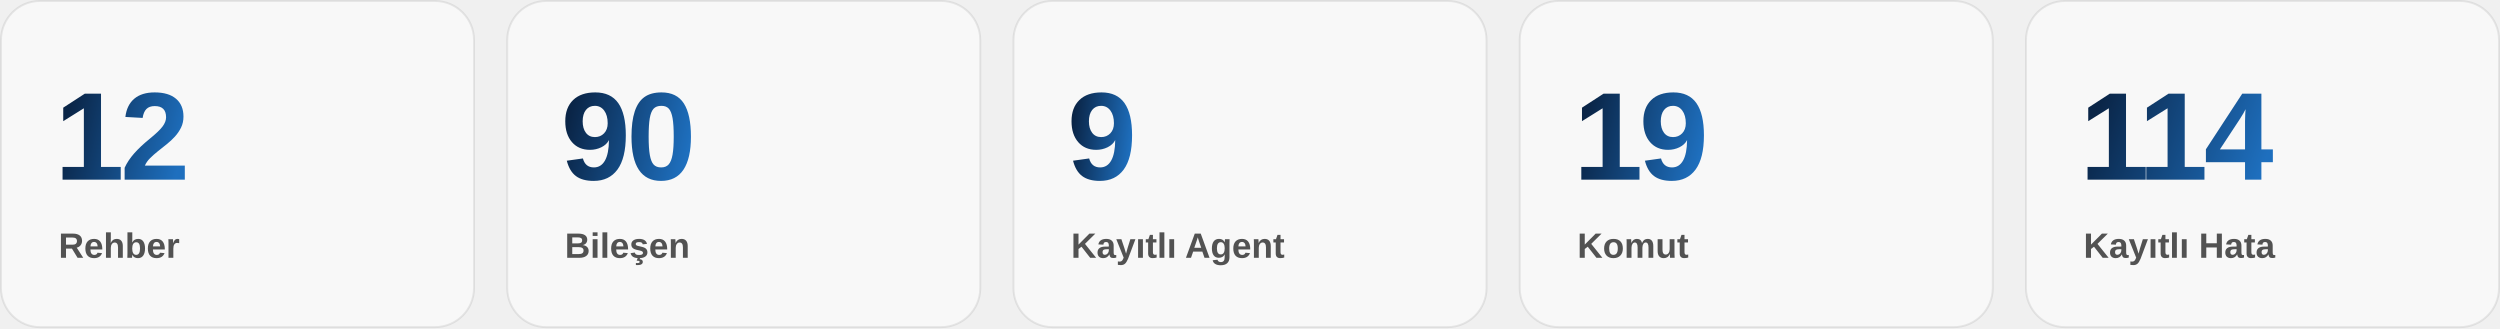
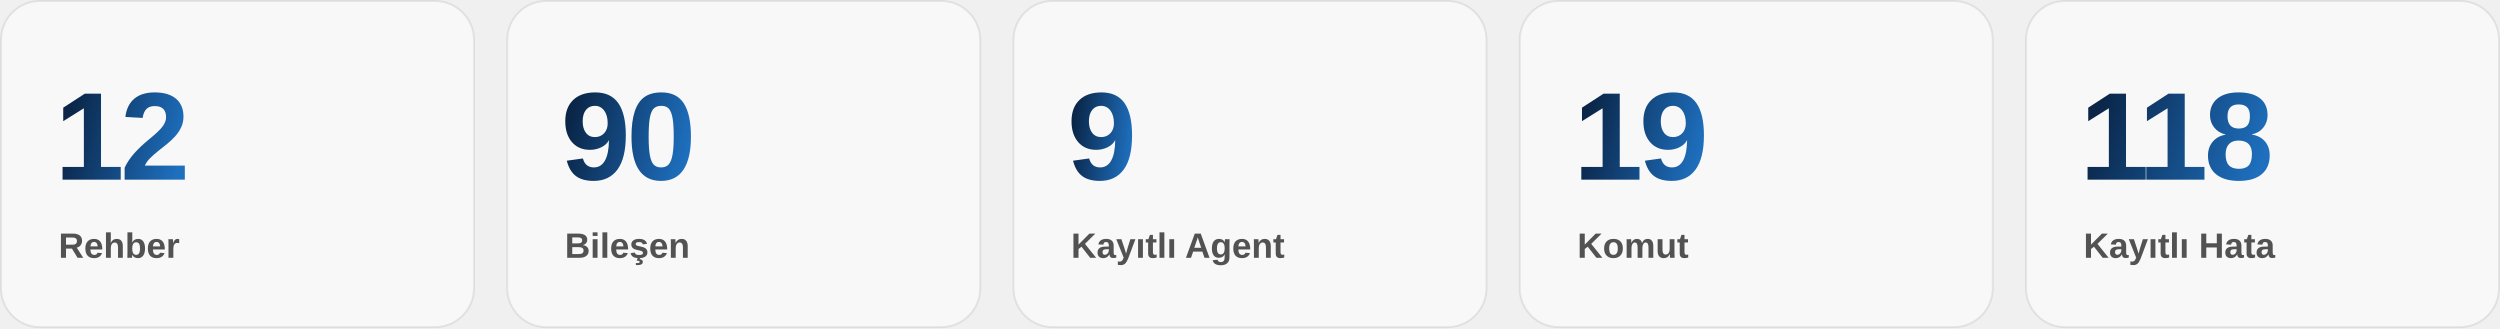
- <svg xmlns="http://www.w3.org/2000/svg" width="1280" height="168" viewBox="0 0 1280 168" role="img" aria-label="12 Rehber, 90 Bileşen, 9 Kayıtlı Agent, 19 Komut, 114 Kayıtlı Hata">
+ <svg xmlns="http://www.w3.org/2000/svg" width="1280" height="168" viewBox="0 0 1280 168" role="img" aria-label="12 Rehber, 90 Bileşen, 9 Kayıtlı Agent, 19 Komut, 118 Kayıtlı Hata">
  <defs>
    <linearGradient id="stat-ink" x1="0.008" y1="0.413" x2="0.992" y2="0.587">
      <stop offset="0%" stop-color="#0a2547" />
      <stop offset="100%" stop-color="#1e6fbe" />
    </linearGradient>
  </defs>
  <g transform="translate(0.0 0)">
    <rect x="0.5" y="0.5" width="242.2" height="167" rx="20" fill="#ffffff" />
    <rect x="0.5" y="0.5" width="242.2" height="167" rx="20" fill="rgb(0,0,0)" fill-opacity="0.03" stroke="rgb(0,0,0)" stroke-opacity="0.08" />
    <text x="28" y="92" font-family="-apple-system, BlinkMacSystemFont, 'Segoe UI', 'Helvetica Neue', Arial, sans-serif" font-size="64" font-weight="800" letter-spacing="-2" fill="url(#stat-ink)">12</text>
    <text x="30" y="132" font-family="-apple-system, BlinkMacSystemFont, 'Segoe UI', 'Helvetica Neue', Arial, sans-serif" font-size="18" font-weight="600" fill="#525252">Rehber</text>
  </g>
  <g transform="translate(259.2 0)">
    <rect x="0.5" y="0.5" width="242.2" height="167" rx="20" fill="#ffffff" />
    <rect x="0.5" y="0.5" width="242.2" height="167" rx="20" fill="rgb(0,0,0)" fill-opacity="0.03" stroke="rgb(0,0,0)" stroke-opacity="0.08" />
    <text x="28" y="92" font-family="-apple-system, BlinkMacSystemFont, 'Segoe UI', 'Helvetica Neue', Arial, sans-serif" font-size="64" font-weight="800" letter-spacing="-2" fill="url(#stat-ink)">90</text>
    <text x="30" y="132" font-family="-apple-system, BlinkMacSystemFont, 'Segoe UI', 'Helvetica Neue', Arial, sans-serif" font-size="18" font-weight="600" fill="#525252">Bileşen</text>
  </g>
  <g transform="translate(518.4 0)">
    <rect x="0.5" y="0.5" width="242.2" height="167" rx="20" fill="#ffffff" />
    <rect x="0.5" y="0.5" width="242.2" height="167" rx="20" fill="rgb(0,0,0)" fill-opacity="0.03" stroke="rgb(0,0,0)" stroke-opacity="0.08" />
    <text x="28" y="92" font-family="-apple-system, BlinkMacSystemFont, 'Segoe UI', 'Helvetica Neue', Arial, sans-serif" font-size="64" font-weight="800" letter-spacing="-2" fill="url(#stat-ink)">9</text>
    <text x="30" y="132" font-family="-apple-system, BlinkMacSystemFont, 'Segoe UI', 'Helvetica Neue', Arial, sans-serif" font-size="18" font-weight="600" fill="#525252">Kayıtlı Agent</text>
  </g>
  <g transform="translate(777.6 0)">
    <rect x="0.5" y="0.5" width="242.2" height="167" rx="20" fill="#ffffff" />
    <rect x="0.5" y="0.5" width="242.2" height="167" rx="20" fill="rgb(0,0,0)" fill-opacity="0.03" stroke="rgb(0,0,0)" stroke-opacity="0.08" />
    <text x="28" y="92" font-family="-apple-system, BlinkMacSystemFont, 'Segoe UI', 'Helvetica Neue', Arial, sans-serif" font-size="64" font-weight="800" letter-spacing="-2" fill="url(#stat-ink)">19</text>
    <text x="30" y="132" font-family="-apple-system, BlinkMacSystemFont, 'Segoe UI', 'Helvetica Neue', Arial, sans-serif" font-size="18" font-weight="600" fill="#525252">Komut</text>
  </g>
  <g transform="translate(1036.8 0)">
    <rect x="0.5" y="0.5" width="242.2" height="167" rx="20" fill="#ffffff" />
    <rect x="0.5" y="0.5" width="242.2" height="167" rx="20" fill="rgb(0,0,0)" fill-opacity="0.03" stroke="rgb(0,0,0)" stroke-opacity="0.08" />
-     <text x="28" y="92" font-family="-apple-system, BlinkMacSystemFont, 'Segoe UI', 'Helvetica Neue', Arial, sans-serif" font-size="64" font-weight="800" letter-spacing="-2" fill="url(#stat-ink)">114</text>
+     <text x="28" y="92" font-family="-apple-system, BlinkMacSystemFont, 'Segoe UI', 'Helvetica Neue', Arial, sans-serif" font-size="64" font-weight="800" letter-spacing="-2" fill="url(#stat-ink)">118</text>
    <text x="30" y="132" font-family="-apple-system, BlinkMacSystemFont, 'Segoe UI', 'Helvetica Neue', Arial, sans-serif" font-size="18" font-weight="600" fill="#525252">Kayıtlı Hata</text>
  </g>
</svg>
